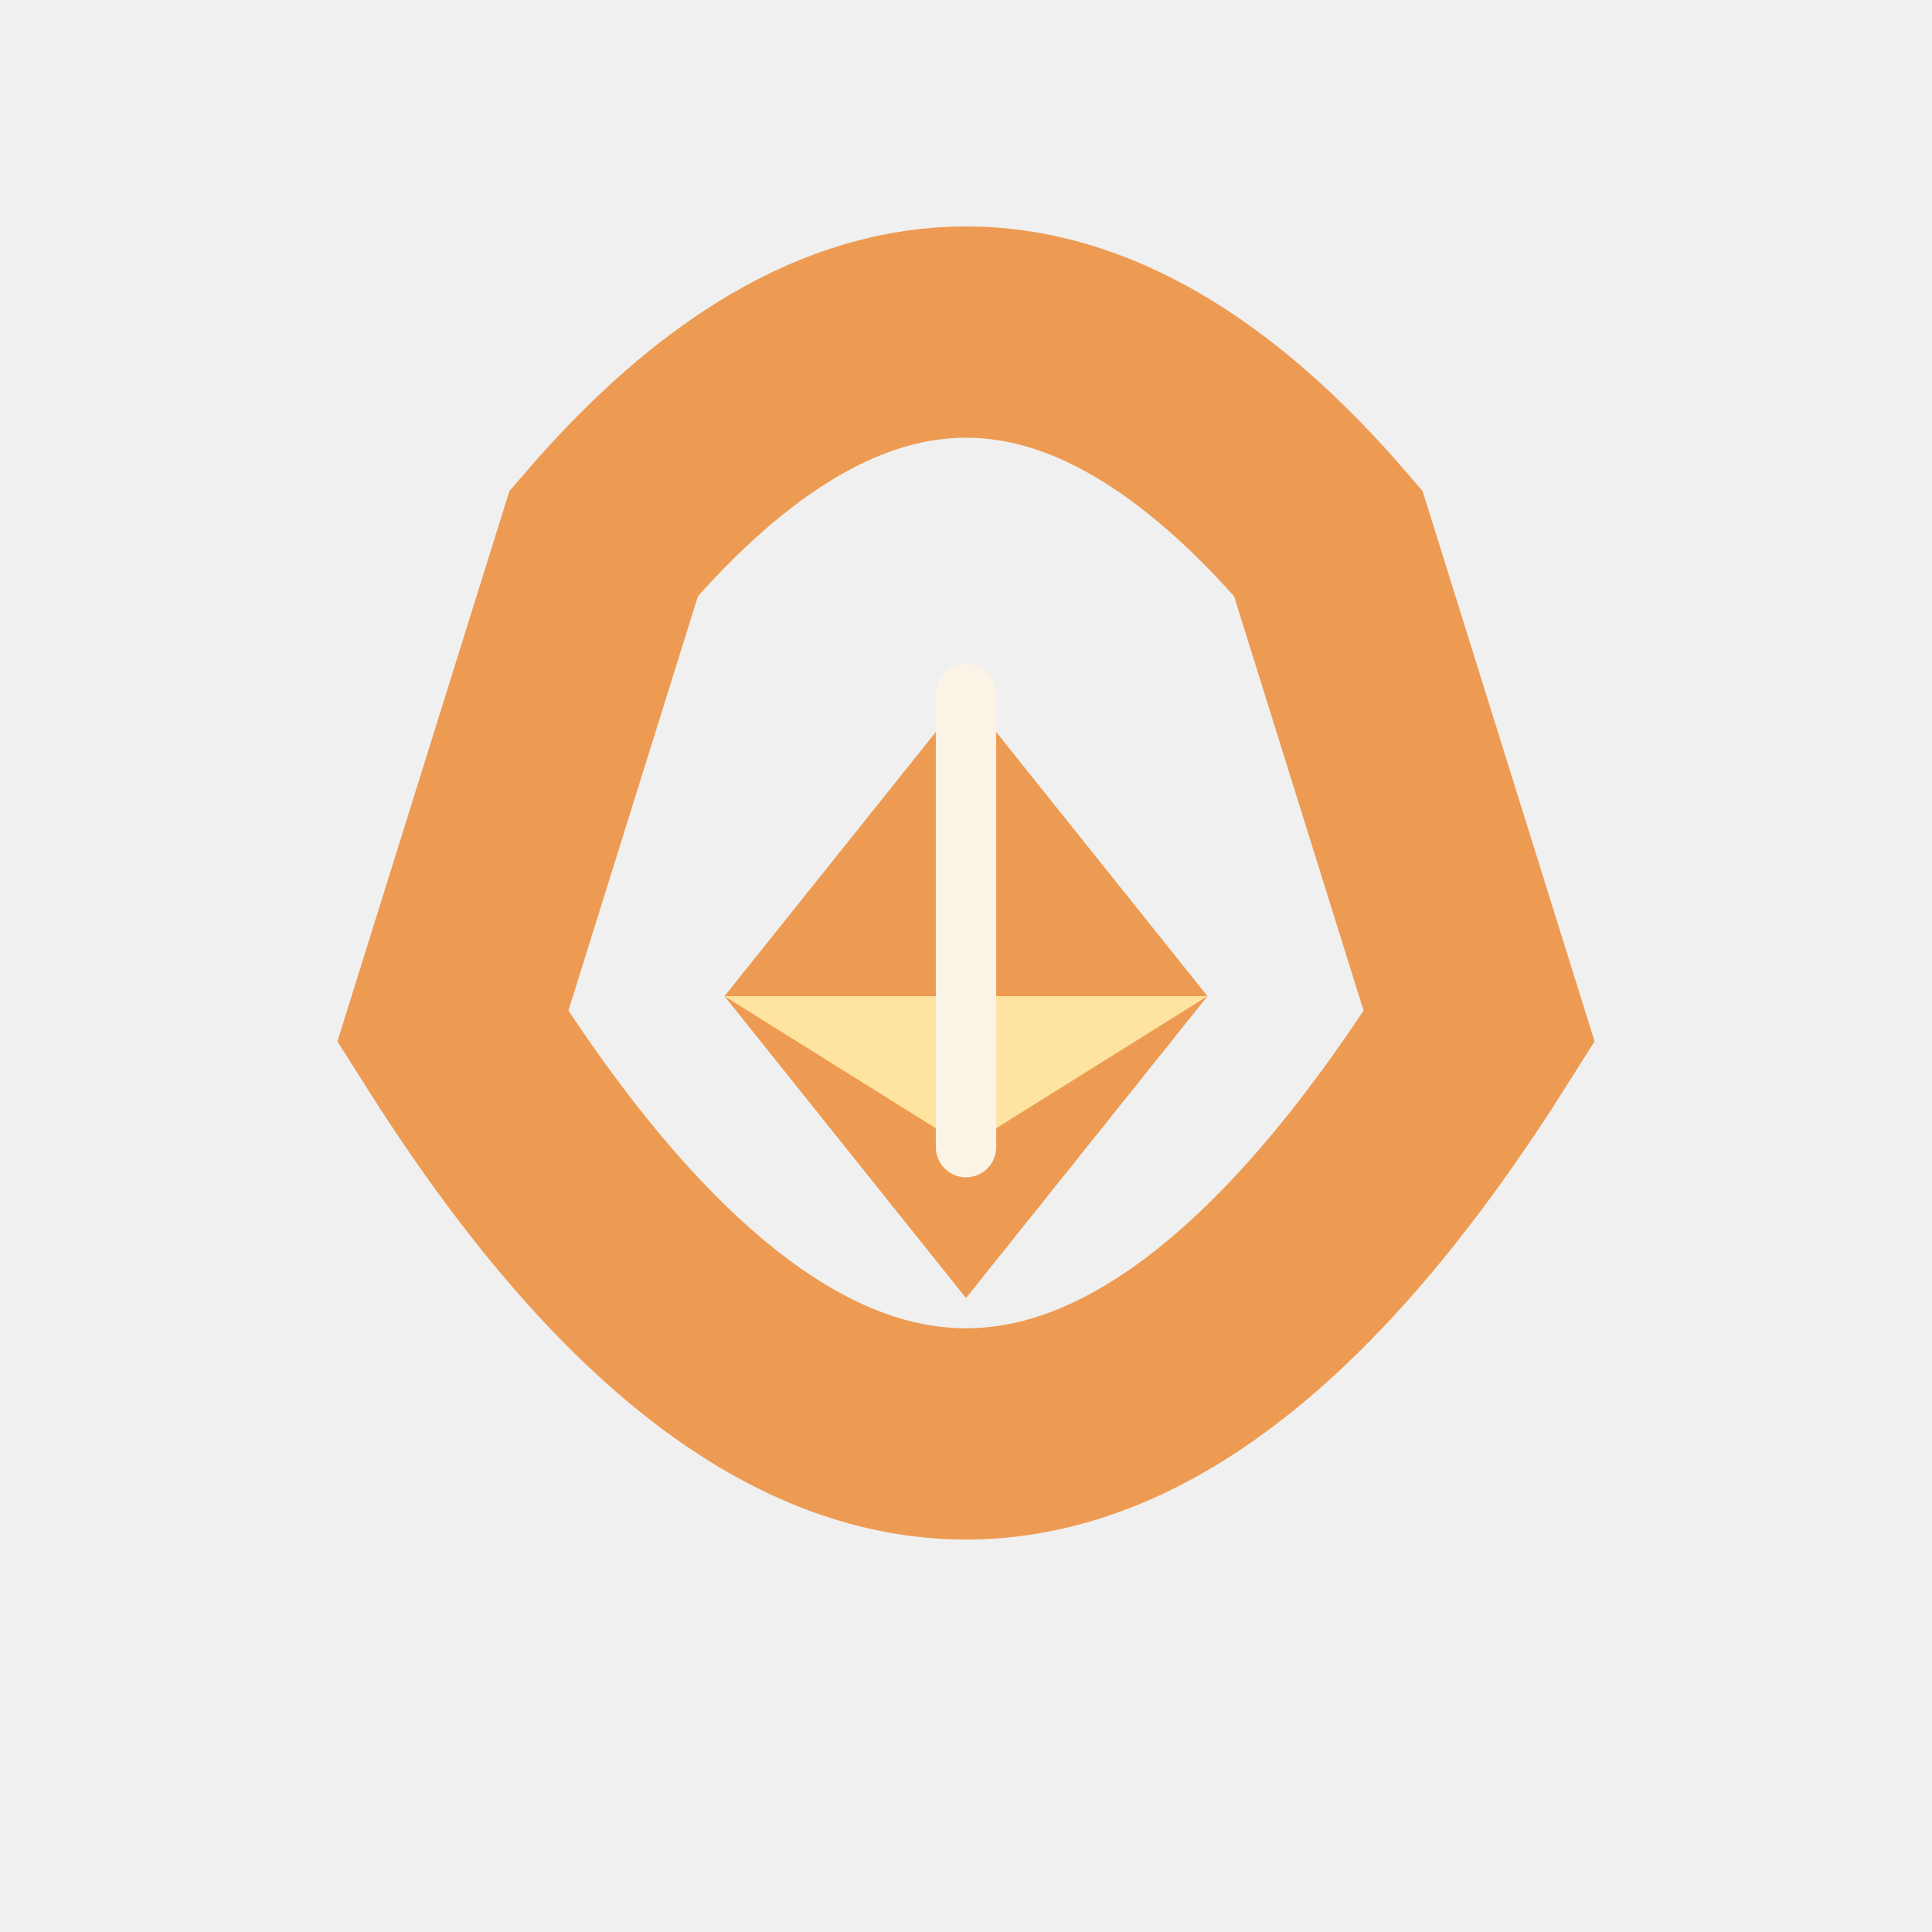
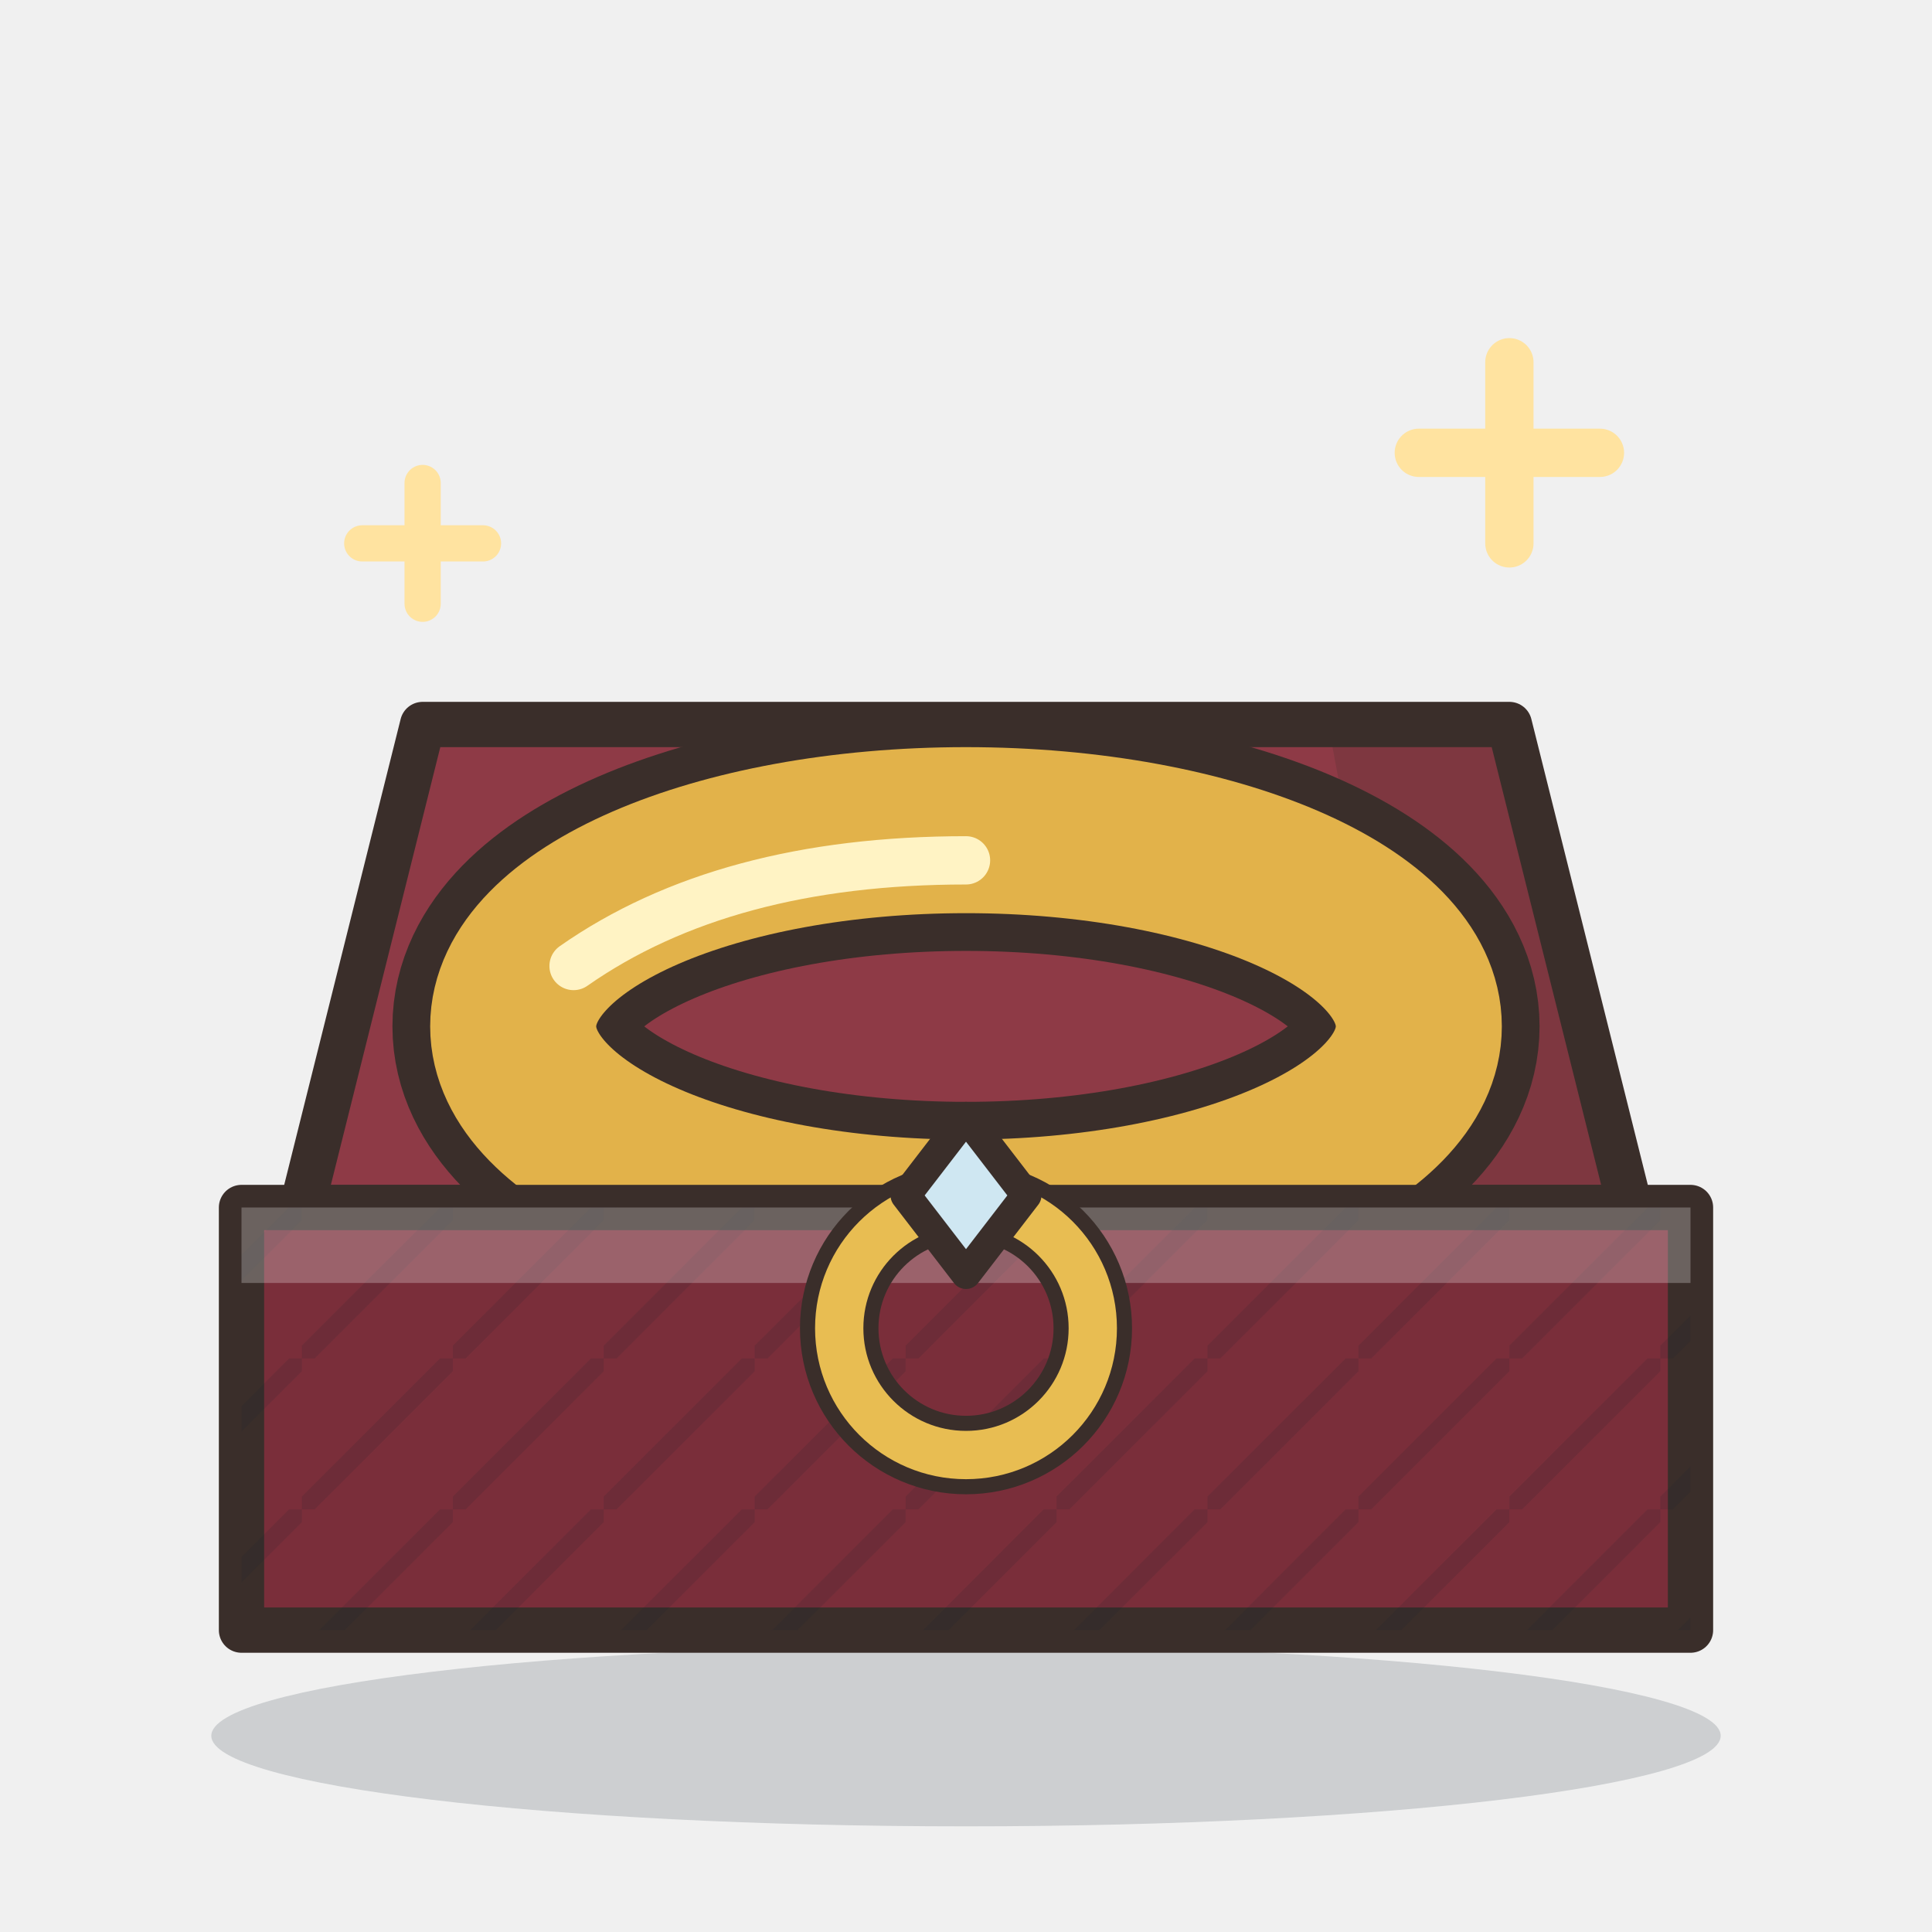
<svg xmlns="http://www.w3.org/2000/svg" viewBox="0 0 64 64" class="art-icon" aria-hidden="true" focusable="false">
-   <path d="M20 18Q32 4 44 18L49 34Q32 61 15 34Z" fill="none" stroke="#ed9b53" stroke-width="7" />
-   <path d="M24 33L32 23L40 33L32 43Z" fill="#ed9b53" />
-   <path d="M24 33H40L32 38Z" fill="#ffe3a0" />
-   <path d="M32 23L32 38" fill="none" stroke="#fbf4e6" stroke-width="2" stroke-linecap="round" />
+   <defs>
+     <linearGradient id="hy-sky-dusk" x1="0" y1="0" x2="0" y2="1">
+       <stop offset="0" stop-color="#2c3a5c" />
+       <stop offset="0.58" stop-color="#7b6380" />
+       <stop offset="1" stop-color="#e9a77a" />
+     </linearGradient>
+     <linearGradient id="hy-sky-morning" x1="0" y1="0" x2="0" y2="1">
+       <stop offset="0" stop-color="#b9d3df" />
+       <stop offset="0.58" stop-color="#d9e1d8" />
+       <stop offset="1" stop-color="#f6e7cf" />
+     </linearGradient>
+     <linearGradient id="hy-sky-day" x1="0" y1="0" x2="0" y2="1">
+       <stop offset="0" stop-color="#9cc3cf" />
+       <stop offset="0.58" stop-color="#c9dbd5" />
+       <stop offset="1" stop-color="#f3e3c4" />
+     </linearGradient>
+     <linearGradient id="hy-sky-evening" x1="0" y1="0" x2="0" y2="1">
+       <stop offset="0" stop-color="#1f2a44" />
+       <stop offset="0.58" stop-color="#4a4360" />
+       <stop offset="1" stop-color="#c7785c" />
+     </linearGradient>
+     <linearGradient id="hy-sky-golden" x1="0" y1="0" x2="0" y2="1">
+       <stop offset="0" stop-color="#e89a5c" />
+       <stop offset="0.58" stop-color="#f3bd7e" />
+       <stop offset="1" stop-color="#fde3b0" />
+     </linearGradient>
+     <linearGradient id="hy-sky-bluehour" x1="0" y1="0" x2="0" y2="1">
+       <stop offset="0" stop-color="#33476b" />
+       <stop offset="0.58" stop-color="#5f7393" />
+       <stop offset="1" stop-color="#9fb2c6" />
+     </linearGradient>
+     <linearGradient id="hy-glass-dusk" x1="0" y1="0" x2=".35" y2="1">
+       <stop offset="0" stop-color="#2c3a5c" />
+       <stop offset="0.7" stop-color="#e9a77a" />
+       <stop offset="1" stop-color="#a98875" />
+     </linearGradient>
+     <linearGradient id="hy-glass-morning" x1="0" y1="0" x2=".35" y2="1">
+       <stop offset="0" stop-color="#b9d3df" />
+       <stop offset="0.7" stop-color="#f6e7cf" />
+       <stop offset="1" stop-color="#cdccbf" />
+     </linearGradient>
+     <linearGradient id="hy-glass-day" x1="0" y1="0" x2=".35" y2="1">
+       <stop offset="0" stop-color="#9cc3cf" />
+       <stop offset="0.7" stop-color="#f3e3c4" />
+       <stop offset="1" stop-color="#c4c4af" />
+     </linearGradient>
+     <linearGradient id="hy-glass-evening" x1="0" y1="0" x2=".35" y2="1">
+       <stop offset="0" stop-color="#1f2a44" />
+       <stop offset="0.7" stop-color="#c7785c" />
+       <stop offset="1" stop-color="#8a5f57" />
+     </linearGradient>
+     <linearGradient id="hy-glass-golden" x1="0" y1="0" x2=".35" y2="1">
+       <stop offset="0" stop-color="#e89a5c" />
+       <stop offset="0.7" stop-color="#fde3b0" />
+       <stop offset="1" stop-color="#cfb38e" />
+     </linearGradient>
+     <linearGradient id="hy-glass-bluehour" x1="0" y1="0" x2=".35" y2="1">
+       <stop offset="0" stop-color="#33476b" />
+       <stop offset="0.7" stop-color="#9fb2c6" />
+       <stop offset="1" stop-color="#77889c" />
+     </linearGradient>
+     <radialGradient id="hy-glow">
+       <stop offset="0" stop-color="#ffe2a0" stop-opacity="0.85" />
+       <stop offset="0.45" stop-color="#ffc76e" stop-opacity="0.32" />
+       <stop offset="1" stop-color="#ffb45a" stop-opacity="0" />
+     </radialGradient>
+     <radialGradient id="hy-sun">
+       <stop offset="0" stop-color="#fff8e6" stop-opacity="0.95" />
+       <stop offset="0.25" stop-color="#ffe7b8" stop-opacity="0.55" />
+       <stop offset="1" stop-color="#ffd7a0" stop-opacity="0" />
+     </radialGradient>
+     <radialGradient id="hy-lamp">
+       <stop offset="0" stop-color="#fff1c8" stop-opacity="0.9" />
+       <stop offset="0.5" stop-color="#ffd27a" stop-opacity="0.25" />
+       <stop offset="1" stop-color="#ffd27a" stop-opacity="0" />
+     </radialGradient>
+     <radialGradient id="hy-vignette" cx=".45" cy=".42" r=".75">
+       <stop offset="0.55" stop-color="#1b2233" stop-opacity="0" />
+       <stop offset="1" stop-color="#1b2233" stop-opacity="0.32" />
+     </radialGradient>
+     <linearGradient id="hy-haze" x1="0" y1="0" x2="0" y2="1">
+       <stop offset="0" stop-color="#ffffff" stop-opacity="0" />
+       <stop offset="1" stop-color="#ffffff" stop-opacity="0.38" />
+     </linearGradient>
+     <linearGradient id="hy-fade" x1="0" y1="0" x2="0" y2="1">
+       <stop offset="0" stop-color="#1b2233" stop-opacity="0" />
+       <stop offset="1" stop-color="#1b2233" stop-opacity="0.3" />
+     </linearGradient>
+     <linearGradient id="hy-shine" x1="0" y1="0" x2="1" y2="1">
+       <stop offset="0" stop-color="#ffffff" stop-opacity="0.55" />
+       <stop offset="0.35" stop-color="#ffffff" stop-opacity="0" />
+       <stop offset="0.6" stop-color="#ffffff" stop-opacity="0.12" />
+       <stop offset="0.75" stop-color="#ffffff" stop-opacity="0" />
+     </linearGradient>
+     <linearGradient id="hy-facelight" x1="0" y1="0" x2="1" y2="1">
+       <stop offset="0" stop-color="#fff6e0" stop-opacity="0.2" />
+       <stop offset="0.45" stop-color="#fff6e0" stop-opacity="0" />
+       <stop offset="1" stop-color="#101a2a" stop-opacity="0.16" />
+     </linearGradient>
+     <linearGradient id="hy-ground" x1="0" y1="0" x2="0" y2="1">
+       <stop offset="0" stop-color="#000000" stop-opacity="0" />
+       <stop offset="1" stop-color="#000000" stop-opacity="0.22" />
+     </linearGradient>
+     <linearGradient id="hy-water" x1="0" y1="0" x2="0" y2="1">
+       <stop offset="0" stop-color="#9fbcc4" />
+       <stop offset="0.5" stop-color="#6f8f9b" />
+       <stop offset="1" stop-color="#41606e" />
+     </linearGradient>
+     <linearGradient id="hy-icon-hl" x1="0" y1="0" x2=".6" y2="1">
+       <stop offset="0" stop-color="#ffffff" stop-opacity="0.7" />
+       <stop offset="0.55" stop-color="#ffffff" stop-opacity="0" />
+     </linearGradient>
+     <linearGradient id="hy-chart" x1="0" y1="0" x2="0" y2="1">
+       <stop offset="0" stop-color="#2f7a68" stop-opacity="0.26" />
+       <stop offset="1" stop-color="#2f7a68" stop-opacity="0" />
+     </linearGradient>
+     <linearGradient id="hy-chart-up" x1="0" y1="0" x2="0" y2="1">
+       <stop offset="0" stop-color="#a5483a" stop-opacity="0.2" />
+       <stop offset="1" stop-color="#a5483a" stop-opacity="0" />
+     </linearGradient>
+     <linearGradient id="hy-steam" x1="0" y1="0" x2="0" y2="1">
+       <stop offset="0" stop-color="#ffffff" stop-opacity="0" />
+       <stop offset="0.5" stop-color="#ffffff" stop-opacity="0.55" />
+       <stop offset="1" stop-color="#ffffff" stop-opacity="0" />
+     </linearGradient>
+     <pattern id="hy-brick" width="16" height="8" patternUnits="userSpaceOnUse">
+       <path d="M0 .5H16M0 4.5H16M5 .5V4.5M13 4.5V8.5" stroke="#3a2018" stroke-opacity=".22" stroke-width=".7" />
+       <rect x="5.4" y=".9" width="7.2" height="3.2" fill="#000" fill-opacity=".05" />
+       <rect x="0" y="4.9" width="4.6" height="3.2" fill="#fff" fill-opacity=".06" />
+     </pattern>
+     <pattern id="hy-tile" width="6" height="6" patternUnits="userSpaceOnUse">
+       <path d="M0 .3H6M.3 0V6" stroke="#2d3a3a" stroke-opacity=".12" stroke-width=".5" />
+     </pattern>
+     <pattern id="hy-roof" width="10" height="6" patternUnits="userSpaceOnUse">
+       <path d="M0 6Q5 .8 10 6" stroke="#2a1a14" stroke-opacity=".28" stroke-width=".8" fill="none" />
+       <path d="M5 0V3" stroke="#fff" stroke-opacity=".12" stroke-width=".8" />
+     </pattern>
+     <pattern id="hy-wood" width="36" height="7" patternUnits="userSpaceOnUse">
+       <path d="M0 .4H36M22 .4V7" stroke="#3b2414" stroke-opacity=".25" stroke-width=".7" />
+       <path d="M3 3.5Q9 2.6 15 3.6" stroke="#3b2414" stroke-opacity=".1" stroke-width=".5" fill="none" />
+     </pattern>
+     <pattern id="hy-shutter" width="8" height="4" patternUnits="userSpaceOnUse">
+       <path d="M0 .5H8" stroke="#1d2433" stroke-opacity=".28" stroke-width=".8" />
+       <path d="M0 1.6H8" stroke="#fff" stroke-opacity=".14" stroke-width=".6" />
+     </pattern>
+     <pattern id="hy-hatch" width="5" height="5" patternUnits="userSpaceOnUse">
+       <path d="M-1 6L6 -1" stroke="#1d2433" stroke-opacity=".13" stroke-width=".6" />
+     </pattern>
+     <pattern id="hy-dapple" width="14" height="12" patternUnits="userSpaceOnUse">
+       <circle cx="3" cy="3" r="1.6" fill="#fff" fill-opacity=".16" />
+       <circle cx="10" cy="8" r="1.2" fill="#fff" fill-opacity=".12" />
+       <circle cx="8" cy="2" r="1" fill="#000" fill-opacity=".08" />
+       <circle cx="2" cy="9" r="1.3" fill="#000" fill-opacity=".07" />
+     </pattern>
+     <pattern id="hy-ripple" width="40" height="8" patternUnits="userSpaceOnUse">
+       <path d="M2 3H14M22 6H36" stroke="#fff" stroke-opacity=".28" stroke-width=".8" stroke-linecap="round" />
+     </pattern>
+     <pattern id="hy-grille" width="6" height="24" patternUnits="userSpaceOnUse">
+       <path d="M3 0V24" stroke="#3c4547" stroke-opacity=".7" stroke-width=".9" />
+       <path d="M0 12H6" stroke="#3c4547" stroke-opacity=".55" stroke-width=".7" />
+     </pattern>
+     <pattern id="hy-corr" width="5" height="10" patternUnits="userSpaceOnUse">
+       <path d="M1 0V10" stroke="#1d2433" stroke-opacity=".2" stroke-width="1" />
+       <path d="M3 0V10" stroke="#fff" stroke-opacity=".16" stroke-width=".8" />
+     </pattern>
+     <pattern id="hy-reed" width="3" height="6" patternUnits="userSpaceOnUse">
+       <path d="M1.5 0V6" stroke="#5a3d1c" stroke-opacity=".3" stroke-width=".7" />
+     </pattern>
+     <pattern id="hy-grass" width="9" height="6" patternUnits="userSpaceOnUse">
+       <path d="M1 6L2 2M4 6L5 1M7 6L6.5 3" stroke="#1f3a22" stroke-opacity=".2" stroke-width=".6" />
+     </pattern>
+     <pattern id="hy-paper" width="14" height="14" patternUnits="userSpaceOnUse">
+       <path d="M0 13.5H14" stroke="#7a6a50" stroke-opacity=".12" stroke-width=".6" />
+     </pattern>
+   </defs>
+   <ellipse cx="32" cy="57.5" rx="25" ry="3" fill="#2a3a44" opacity=".18" />
+   <path d="M10 40L14 24H50L54 40Z" fill="#8e3a46" stroke="#3a2e2a" stroke-width="1.5" stroke-linejoin="round" stroke-linecap="round" />
+   <path d="M44 24H50L54 40H47Z" fill="#3a2e2a" opacity="0.2" />
+   <ellipse cx="32" cy="34" rx="15" ry="6.5" fill="none" stroke="#3a2e2a" stroke-width="8" />
+   <ellipse cx="32" cy="34" rx="15" ry="6.5" fill="none" stroke="#e2b24a" stroke-width="5.5" />
+   <path d="M19 32Q24 28.5 32 28.5" fill="none" stroke="#fff3c4" stroke-width="1.6" stroke-linecap="round" />
+   <path d="M8 40H56V54H8Z" fill="#7a2e3a" stroke="#3a2e2a" stroke-width="1.5" stroke-linejoin="round" stroke-linecap="round" />
+   <rect x="8" y="40" width="48" height="14" fill="url(#hy-hatch)" />
+   <path d="M8 40H56V42.5H8Z" fill="#fff" opacity="0.25" />
+   <circle cx="32" cy="44" r="4.2" fill="none" stroke="#3a2e2a" stroke-width="2.6" />
+   <circle cx="32" cy="44" r="4.2" fill="none" stroke="#e8bd52" stroke-width="1.6" />
+   <path d="M32 37l2 2.6-2 2.6-2-2.6z" fill="#cfe7f2" stroke="#3a2e2a" stroke-width="1" stroke-linejoin="round" stroke-linecap="round" />
+   <path d="M50 12v6M47 15h6" fill="none" stroke="#ffe3a0" stroke-width="1.6" stroke-linecap="round" stroke-linejoin="round" />
+   <path d="M14 16v4M12 18h4" fill="none" stroke="#ffe3a0" stroke-width="1.2" stroke-linecap="round" stroke-linejoin="round" />
</svg>
